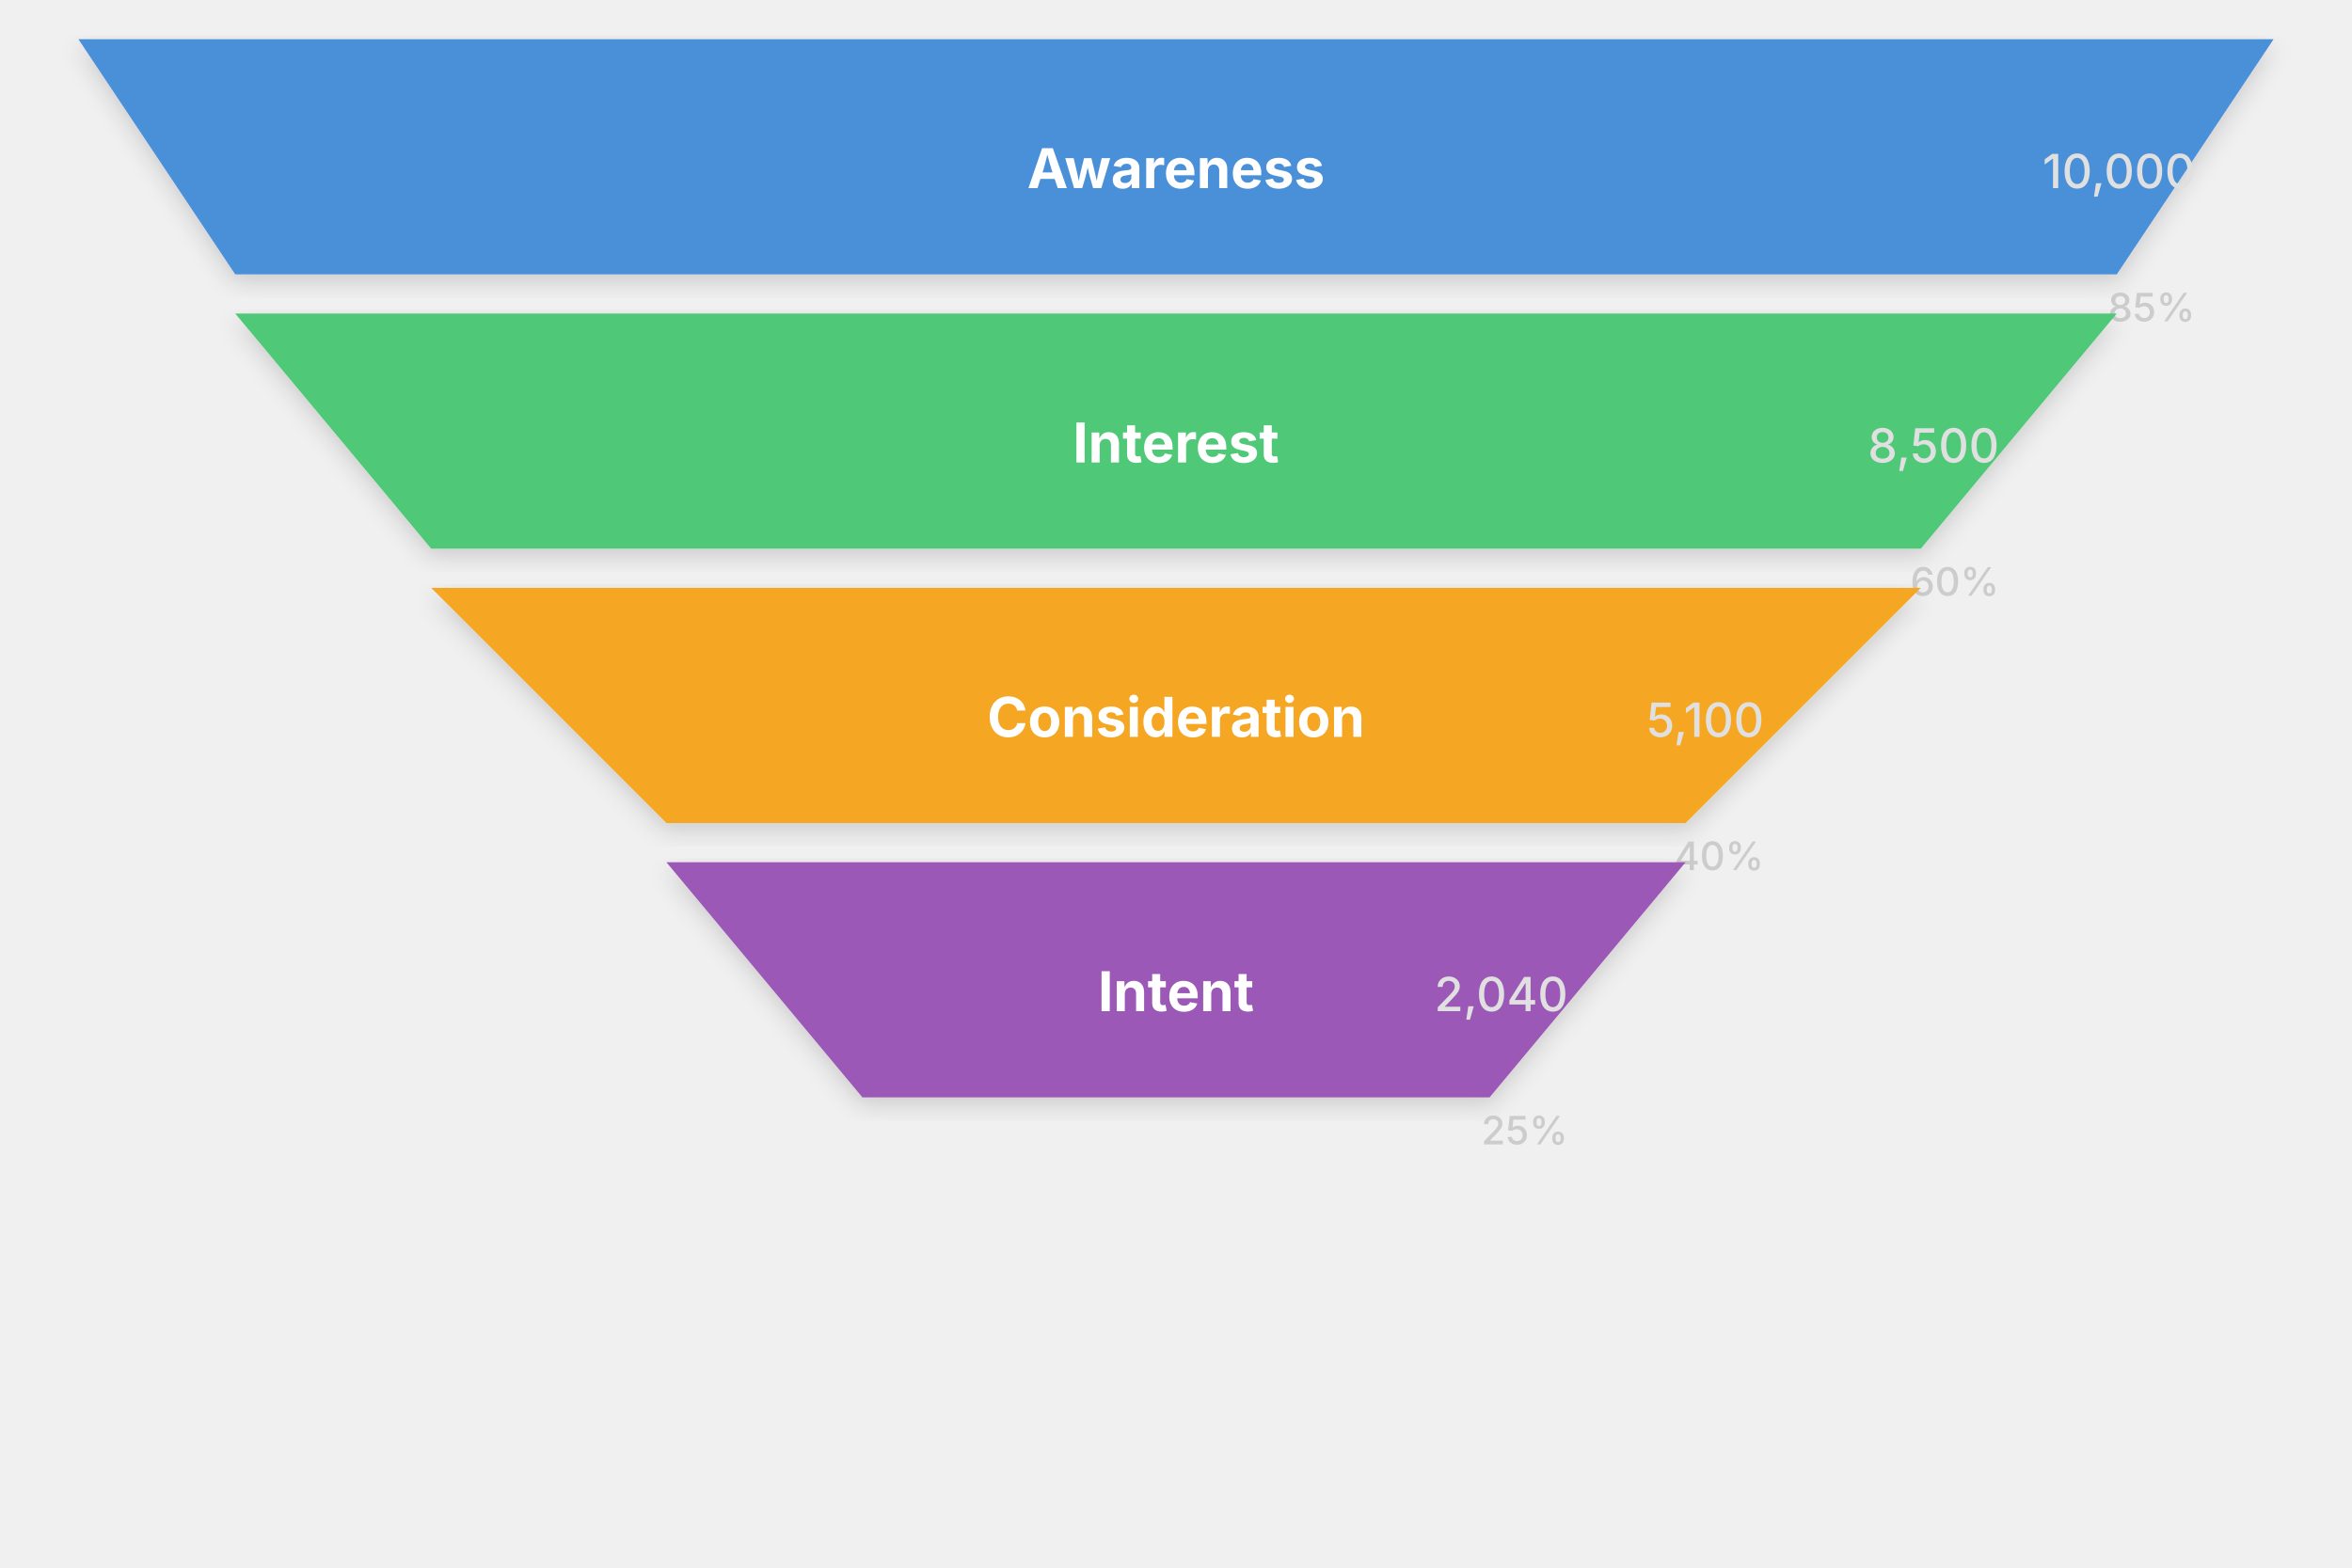
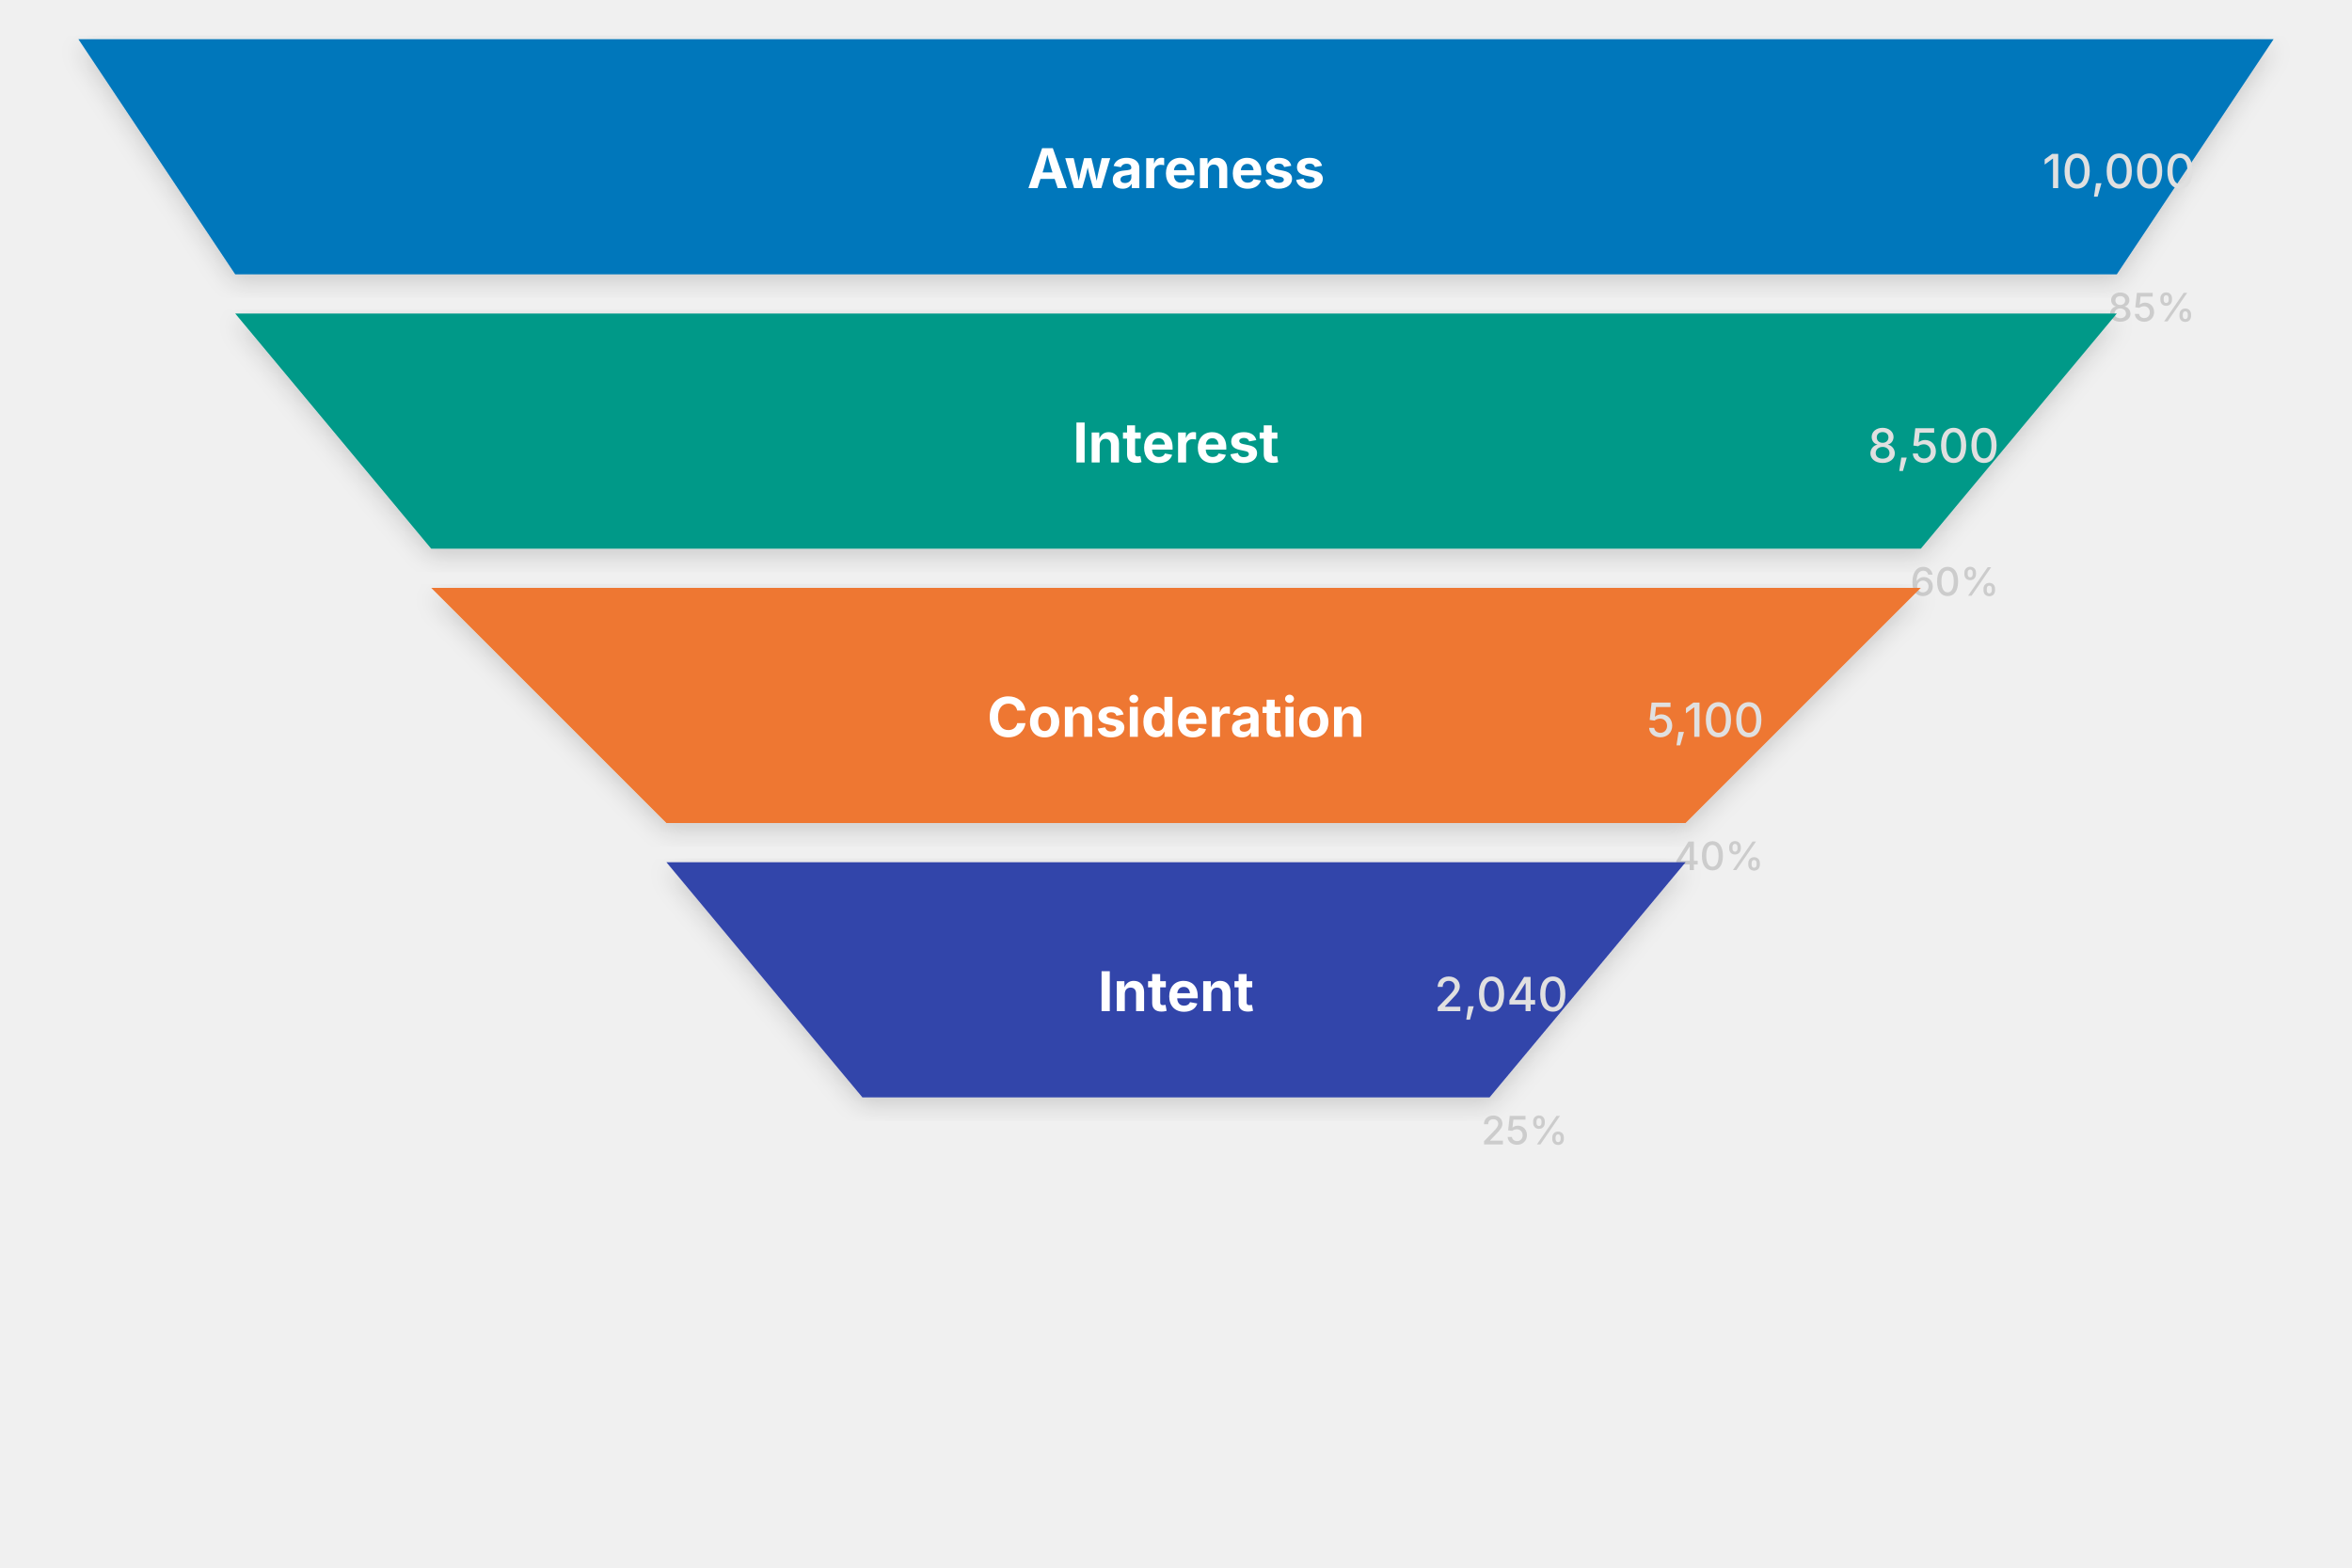
<svg xmlns="http://www.w3.org/2000/svg" viewBox="0 0 600 400" preserveAspectRatio="xMidYMid meet" role="img" aria-label="Conversion funnel diagram" id="funnel-diagram">
  <style>
    .fn-stage { transition: filter 0.2s ease; cursor: pointer; }
    .fn-stage:hover { filter: brightness(1.15) drop-shadow(0 3px 10px rgba(0,0,0,0.3)); }
-     .fn-label { font-family: system-ui, -apple-system, sans-serif; font-size: 14px; font-weight: 700; fill: #fff; }
+     .fn-label { font-family: system-ui, -apple-system, sans-serif; font-size: 14px; font-weight: 700; fill: var(--diagram-label, #FFFFFF); }
    .fn-value { font-family: system-ui, -apple-system, sans-serif; font-size: 12px; font-weight: 500; fill: var(--diagram-text, #e0e0e0); }
    .fn-conv { font-family: system-ui, -apple-system, sans-serif; font-size: 10px; font-weight: 500; fill: var(--diagram-text, #ccc); }
    .fn-connector { stroke: var(--diagram-arrow, #888); stroke-width: 2; }
  </style>
  <defs>
    <marker id="fn-arrow" markerWidth="10" markerHeight="7" refX="10" refY="3.5" orient="auto">
      <polygon points="0 0, 10 3.5, 0 7" fill="var(--diagram-arrow, #888)" />
    </marker>
    <filter id="fn-shadow" x="-5%" y="-5%" width="110%" height="115%">
      <feDropShadow dx="0" dy="2" stdDeviation="3" flood-opacity="0.15" />
    </filter>
  </defs>
  <g id="stage-1-group">
-     <polygon class="fn-stage" points="20,10 580,10 540,70 60,70" fill="var(--diagram-primary, #4A90D9)" filter="url(#fn-shadow)" />
+     <polygon class="fn-stage" points="20,10 580,10 540,70 60,70" fill="var(--diagram-primary, #0077BB)" filter="url(#fn-shadow)" />
    <text id="stage-1-label" x="300" y="48" text-anchor="middle" class="fn-label">Awareness</text>
    <text id="stage-1-value" x="560" y="48" text-anchor="end" class="fn-value">10,000</text>
  </g>
  <text id="conv-1" x="560" y="82" text-anchor="end" class="fn-conv">85%</text>
  <g id="stage-2-group">
-     <polygon class="fn-stage" points="60,80 540,80 490,140 110,140" fill="var(--diagram-secondary, #50C878)" filter="url(#fn-shadow)" />
+     <polygon class="fn-stage" points="60,80 540,80 490,140 110,140" fill="var(--diagram-secondary, #009988)" filter="url(#fn-shadow)" />
    <text id="stage-2-label" x="300" y="118" text-anchor="middle" class="fn-label">Interest</text>
    <text id="stage-2-value" x="510" y="118" text-anchor="end" class="fn-value">8,500</text>
  </g>
  <text id="conv-2" x="510" y="152" text-anchor="end" class="fn-conv">60%</text>
  <g id="stage-3-group">
-     <polygon class="fn-stage" points="110,150 490,150 430,210 170,210" fill="var(--diagram-amber, #F5A623)" filter="url(#fn-shadow)" />
+     <polygon class="fn-stage" points="110,150 490,150 430,210 170,210" fill="var(--diagram-amber, #EE7733)" filter="url(#fn-shadow)" />
    <text id="stage-3-label" x="300" y="188" text-anchor="middle" class="fn-label">Consideration</text>
    <text id="stage-3-value" x="450" y="188" text-anchor="end" class="fn-value">5,100</text>
  </g>
  <text id="conv-3" x="450" y="222" text-anchor="end" class="fn-conv">40%</text>
  <g id="stage-4-group">
-     <polygon class="fn-stage" points="170,220 430,220 380,280 220,280" fill="var(--diagram-purple, #9B59B6)" filter="url(#fn-shadow)" />
+     <polygon class="fn-stage" points="170,220 430,220 380,280 220,280" fill="var(--diagram-purple, #3344AA)" filter="url(#fn-shadow)" />
    <text id="stage-4-label" x="300" y="258" text-anchor="middle" class="fn-label">Intent</text>
    <text id="stage-4-value" x="400" y="258" text-anchor="end" class="fn-value">2,040</text>
  </g>
  <text id="conv-4" x="400" y="292" text-anchor="end" class="fn-conv">25%</text>
  <g id="stage-5-group" style="display:none;">
-     <polygon class="fn-stage" points="220,290 380,290 350,350 250,350" fill="var(--diagram-red, #DC5A5A)" filter="url(#fn-shadow)" />
+     <polygon class="fn-stage" points="220,290 380,290 350,350 250,350" fill="var(--diagram-red, #CC3311)" filter="url(#fn-shadow)" />
    <text id="stage-5-label" x="300" y="328" text-anchor="middle" class="fn-label">Purchase</text>
    <text id="stage-5-value" x="370" y="328" text-anchor="end" class="fn-value">510</text>
  </g>
</svg>
